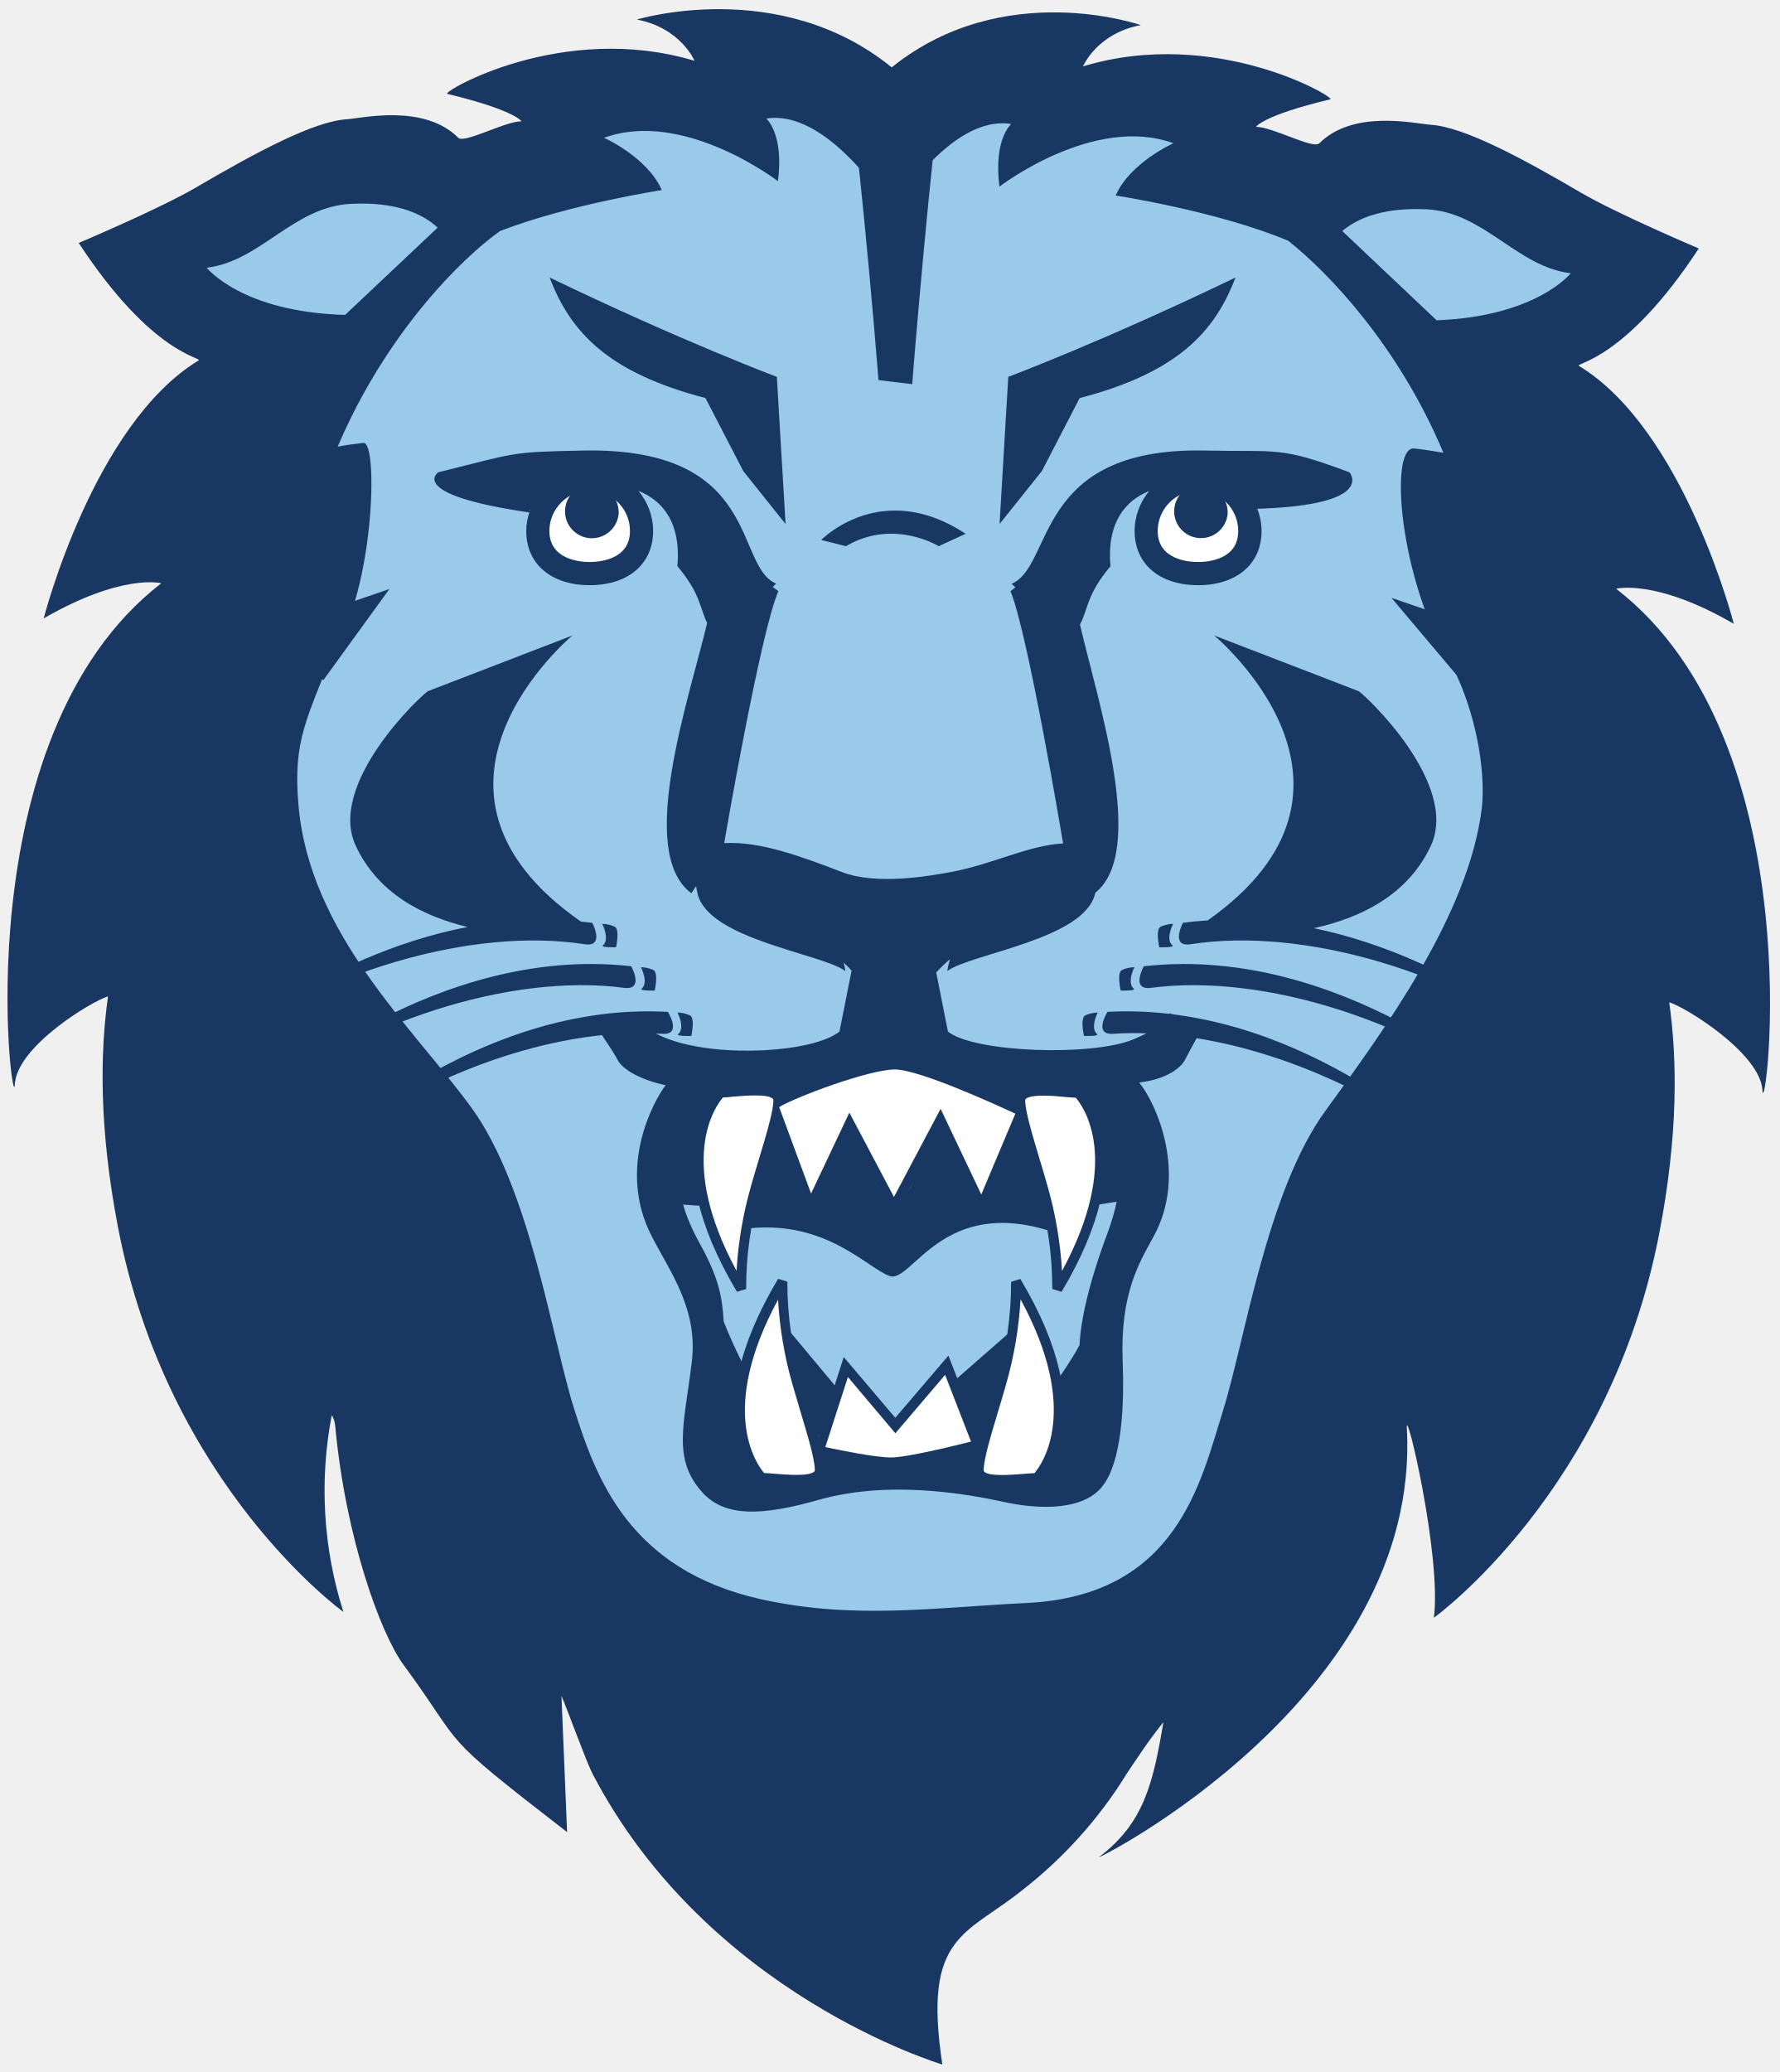
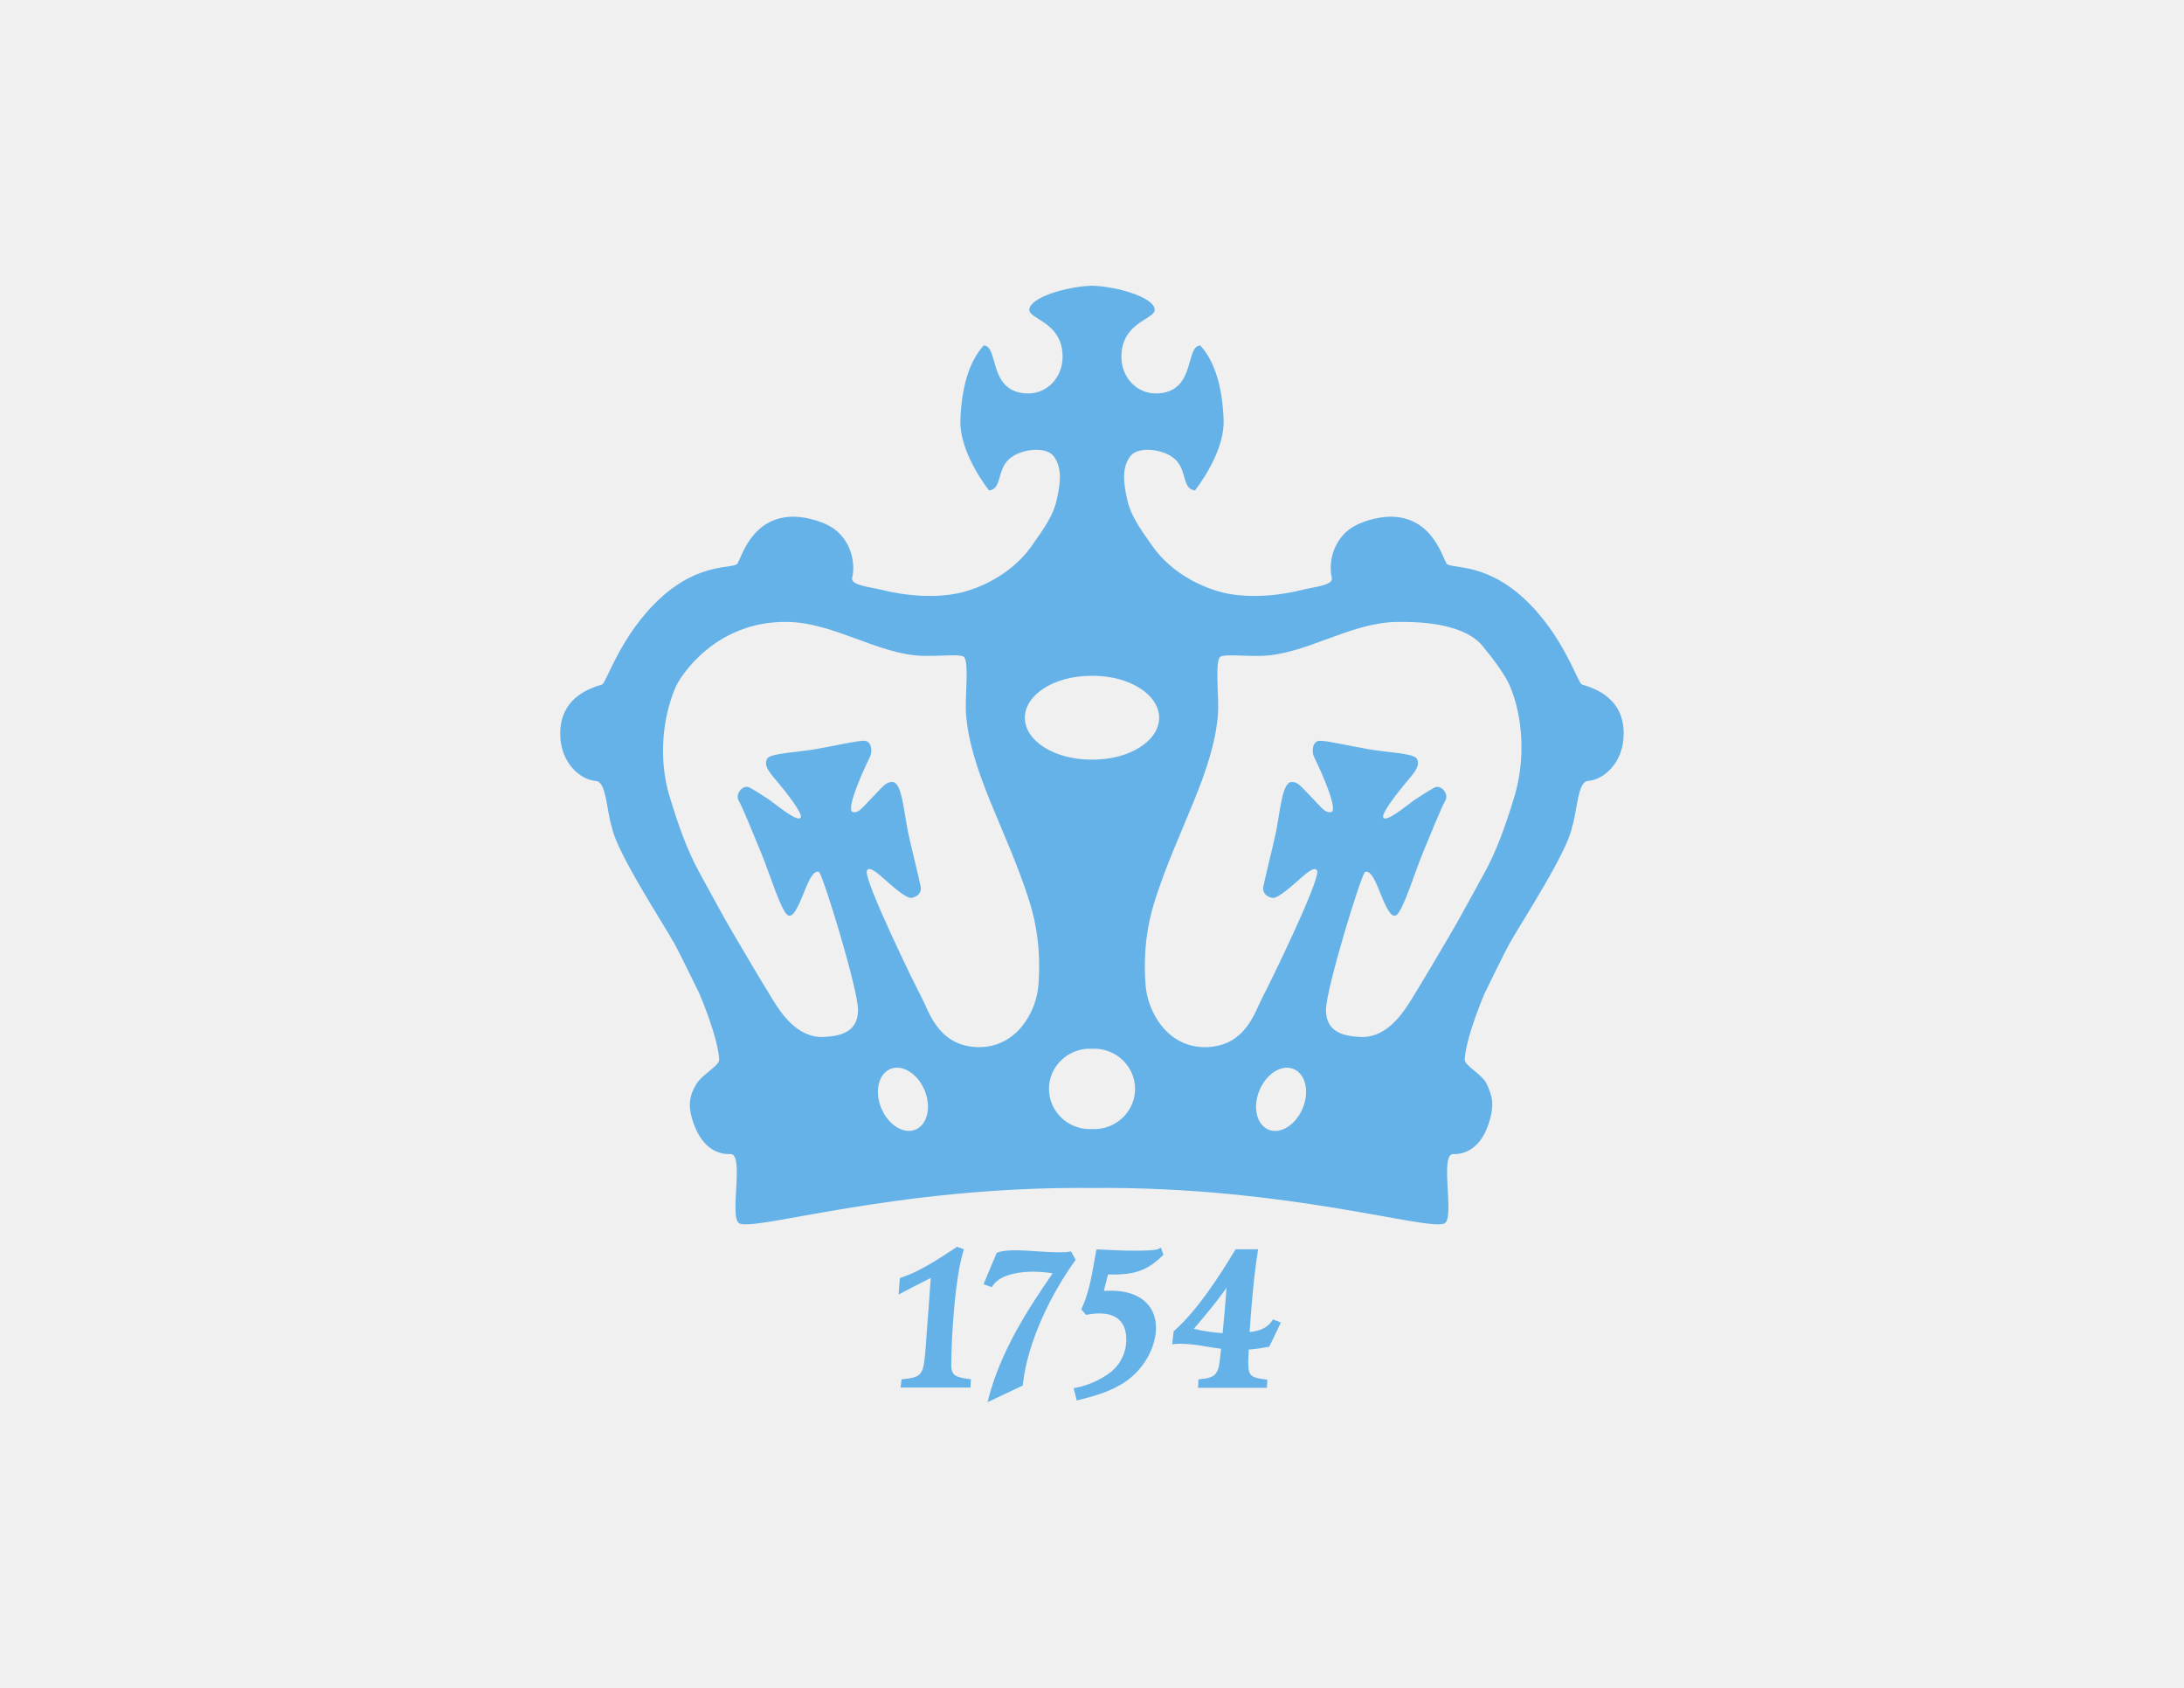
- <svg xmlns="http://www.w3.org/2000/svg" height="249.18" width="214" viewBox="0 0 214 249.178">
-   <g transform="matrix(1.5558 0 0 1.5558 .8847 1.1001)">
-     <path fill="#183863" d="m124.38 44.802s3.042-0.799 9.09 2.711c0 0-3.828-14.988-11.958-19.931-0.408-0.243 3.506-0.317 9.251-9.084 0 0-6.253-2.646-9.09-4.301-4.623-2.711-9.09-5.104-11.64-5.261-1.125-0.07-5.953-1.225-8.607 1.434-0.478 0.478-3.611-1.273-4.888-1.273 0 0 0.478-0.869 5.74-2.129 0.465-0.113-8.877-5.647-19.118-2.546 0 0 1.06-2.55 4.467-3.189 0 0-10.606-3.706-19.257 3.267-8.691-7.067-19.705-3.696-19.705-3.696 3.397 0.639 4.462 3.189 4.462 3.189-10.254-3.08-19.596 2.437-19.118 2.554 5.262 1.273 5.74 2.12 5.74 2.12-1.273 0-4.41 1.738-4.884 1.277-2.664-2.663-7.491-1.507-8.617-1.434-2.554 0.156-7.012 2.55-11.636 5.257-2.841 1.664-9.094 4.305-9.094 4.305 5.744 8.771 9.659 8.841 9.255 9.088-8.134 4.944-11.962 19.932-11.962 19.932 6.083-3.51 9.09-2.715 9.09-2.715-15.468 11.955-11.466 41.67-11.323 38.737 0.143-2.932 5.97-6.446 7.204-6.803-0.621 4.431-0.691 10.205 0.765 17.812 3.828 19.987 17.432 29.767 17.432 29.767-1.566-4.92-1.876-10.15-0.899-15.21 0.139 0.236 0.227 0.497 0.261 0.769 0.791 8.688 3.515 16.109 5.262 18.494 4.997 6.803 2.359 4.996 12.67 12.968l-0.434-10.526c0.387 0.869 1.929 5.113 2.394 6.004 8.933 17.142 27.052 22.486 27.052 22.486-1.542-10.096 1.847-9.957 6.27-13.55 3.11-2.432 5.772-5.389 7.864-8.736l0.048-0.091c0.869-1.282 1.712-2.607 2.907-4.088-0.804 4.779-1.525 7.82-4.975 10.426-0.565 0.434 24.954-12.32 23.793-33.16-0.104-1.916 2.694 9.887 2.094 14.666 0 0 13.604-9.779 17.432-29.763 1.456-7.598 1.386-13.363 0.76-17.811 1.238 0.356 7.043 3.936 7.208 6.808 0.174 2.906 4.158-26.817-11.31-38.773z" />
-     <path d="m59.557 8.404c-0.295-0.012-0.589 0.005-0.885 0.055 0 0 1.38 1.163 0.902 4.838 0 0-7.277-5.595-13.447-3.353 0 0 3.346 1.487 4.467 4.041 0 0-7.127 1.094-12.506 3.166-2.894 2.046-8.793 7.833-12.547 16.66 0.687-0.122 1.358-0.216 1.988-0.281 1.173-0.117 0.801 11.359-2.24 15.816-2.116 5.574-3.22 7.081-2.785 12.164 0.852 9.94 8.78 17.121 13.342 23.359 4.562 6.238 6.254 17.877 7.957 23.277 1.703 5.4 4.258 12.497 14.486 14.77 7.217 1.586 13.313 0.635 20.543 0.283 11.614-0.573 13.418-9.376 15.121-14.771 1.703-5.396 3.402-17.032 7.951-23.279s11.068-15.171 12.08-23.352c0.335-2.789-0.378-8.315-3.381-12.955-3.128-6.529-3.629-15.057-1.848-14.883 0.708 0.074 1.486 0.195 2.264 0.33-3.493-8.324-8.951-13.98-11.992-16.383-5.444-2.294-13.344-3.5-13.344-3.5 1.117-2.55 4.463-4.041 4.463-4.041-6.166-2.246-13.447 3.35-13.447 3.35-0.474-3.667 0.908-4.836 0.908-4.836-4.724-0.782-9.264 6.859-9.264 6.859l-0.201-0.473s-4.166-6.675-8.586-6.857zm-31.705 6.631c-0.402-0.013-0.827-0.008-1.277 0.014h-0.008c-4.462 0.213-7.013 4.462-11.158 4.936 0 0 2.71 3.436 10.705 3.648l7.152-6.746c-0.954-0.889-2.603-1.764-5.414-1.852zm80.645 0.422c-2.677 0.075-4.308 0.857-5.297 1.693l7.295 6.9c7.743-0.295 10.371-3.637 10.371-3.637-4.145-0.478-6.694-4.731-11.156-4.943-0.426-0.02-0.83-0.024-1.213-0.014z" fill="#99caea" />
-     <path fill="#183863" d="m41.922 20.744c1.621 4.249 4.536 7.359 12.049 9.318l2.924 5.646 3.268 4.088-0.674-11.373s-7.434-2.792-17.566-7.68zm53.025 0c-10.133 4.887-17.566 7.68-17.566 7.68l-0.674 11.373 3.268-4.088 2.924-5.646c7.517-1.959 10.428-5.07 12.049-9.318zm-50.48 13.375c-5.714 0.117-5.01 0.161-11.158 1.682 0 0-2.492 1.716 7.043 3.102-0.14 0.457-0.238 0.931-0.238 1.434 0 2.546 1.925 4.188 4.906 4.188 2.981-0 4.904-1.642 4.904-4.188 0-1.183-0.435-2.252-1.133-3.1 1.841 0.733 3.305 2.422 3.01 5.824 1.79 2.11 1.721 3.212 2.299 4.387-1.424 5.971-5.489 17.726-1.221 20.889l0.367-0.547c0.03 0.179 0.063 0.363 0.111 0.568 0.817 3.541 9.524 4.626 11.432 5.99-0.033-0.218-0.078-0.433-0.135-0.646 0.215 0.194 0.418 0.401 0.613 0.619l-0.936 4.707c-1.994 1.603-9.171 2.054-13.164 0.604-0.382-0.14-0.724-0.289-1.033-0.447 0.154 0.008 0.314 0.006 0.467 0.018 1.613 0.122 0.461-1.695 0.461-1.695-16.015-0.886-28.775 12.628-28.771 12.633 6.676-5.996 15.772-10.014 23.676-10.834 0.479 0.705 1.007 1.507 1.211 1.912 0.374 0.743 1.799 1.555 3.715 1.959-0.847 1.077-3.836 6.346-1.072 11.686 1.469 2.841 3.59 5.647 3.09 9.73-0.591 4.848-1.513 7.45 0.799 10.035 1.794 2.011 4.779 1.795 8.977 0.609 5.979-1.712 12.666-0.204 14.561 0.195 1.894 0.4 5.584 0.804 7.283-1.103s1.815-6.665 1.693-9.832c-0.2-5.27 1.304-7.624 2.394-9.631 2.642-4.813 0.208-10.299-1.121-11.902 2.229-0.243 3.28-1.226 3.541-1.738 0.218-0.442 0.531-0.999 0.904-1.684 7.459 1.196 15.708 5.051 21.881 10.598 0.015-0.004-10.126-10.721-23.66-12.436l-0.32-0.08c-0.006 0.012-0.015 0.023-0.021 0.035-1.55-0.178-3.142-0.242-4.769-0.152 0 0-1.151 1.817 0.465 1.695 0.824-0.061 1.679-0.064 2.547-0.037-0.305 0.158-0.64 0.314-1.01 0.467-3.272 1.351-12.365 1.004-14.338-0.604l-0.906-4.566c0.327-0.355 0.676-0.7 1.062-1.022-0.092 0.297-0.162 0.601-0.209 0.908 1.907-1.364 10.619-2.45 11.432-5.99 0.005-0.024 0.006-0.035 0.012-0.059 4.014-3.193 0.203-14.751-1.185-20.734 0.648-1.22 0.517-2.326 2.356-4.5-0.295-3.395 1.162-5.084 2.996-5.82-0.693 0.846-1.127 1.912-1.127 3.092 0 2.546 1.925 4.188 4.906 4.188 2.985-0 4.908-1.642 4.908-4.188 0-0.607-0.124-1.182-0.326-1.719 9.27-0.291 7.127-2.816 7.127-2.816-5.445-2.031-5.444-1.562-11.162-1.684-13.279-0.291-11.684 8.916-14.955 10.293l0.283 0.287c-0.132 0.104-0.379 0.289-0.379 0.289 1.35 3.221 4.031 19.268 4.07 19.504-2.631 0.117-5.516 1.631-8.682 2.209-1.651 0.3-5.722 1.038-8.416 0-3.168-1.216-6.328-2.391-9.104-2.238 0.056-0.324 2.792-16.262 4.189-19.475 0 0-0.269-0.196-0.434-0.32l0.26-0.262c-3.277-1.373-1.078-10.578-14.965-10.287zm-4.049 4.569c-0.009 0.024-0.015 0.048-0.023 0.072l-0.047-0.061c0.025 0.001 0.046-0.011 0.07-0.012zm28.178 0.07c-3.491 0.014-5.676 2.273-5.676 2.273l1.912 0.482c3.667-2.172 7.174 0 7.174 0l2.078-0.961c-2.043-1.344-3.902-1.801-5.488-1.795zm-24.914 9.658-11.164 4.301c-0.547 0.326-7.82 7.174-5.582 11.957 1.713 3.669 5.17 5.444 8.648 6.273-11.446 2.195-20.059 9.948-20.072 9.951 8.595-6.538 20.456-9.966 29.111-8.619 1.603 0.252 0.6-1.654 0.6-1.654-0.296-0.04-0.589-0.065-0.883-0.096-14.836-10.331-0.658-22.113-0.658-22.113zm49.619 0s14.118 11.71-0.502 22.023c-0.636 0.042-1.275 0.098-1.918 0.186 0 0-0.999 1.906 0.6 1.654 8.66-1.347 20.512 2.081 29.111 8.619-0.003-0.003-8.379-7.545-19.59-9.859 3.61-0.786 7.268-2.555 9.045-6.365 2.233-4.779-5.037-11.631-5.584-11.957l-11.159-4.301zm-47.309 22.291s0.609 1.191 0.053 1.656c-0.209 0.187 1.012 0.15 1.012 0.15s0.316-1.381-0.109-1.594c-0.301-0.135-0.625-0.208-0.955-0.213zm44.129 0c-0.33 0.006-0.656 0.078-0.957 0.213-0.421 0.213-0.107 1.594-0.107 1.594s1.22 0.036 1.012-0.15c-0.561-0.465 0.053-1.656 0.053-1.656zm-44.844 3.102c-14.596-0.086-26.478 11.138-26.494 11.138 8.425-6.742 20.201-10.439 28.891-9.297 1.603 0.209 0.557-1.668 0.557-1.668-0.994-0.113-1.98-0.168-2.953-0.174zm45.537 0c-0.975 0.006-1.961 0.061-2.957 0.174 0 0-1.043 1.877 0.561 1.668 8.69-1.143 20.459 2.555 28.889 9.297 0.008 0-11.874-11.225-26.492-11.139zm-41.828 0.248s0.609 1.187 0.053 1.66c-0.213 0.178 1.008 0.143 1.008 0.143s0.316-1.381-0.109-1.59c-0.3-0.134-0.623-0.207-0.951-0.213zm38.145 0c-0.331 0.005-0.657 0.078-0.959 0.213-0.421 0.209-0.102 1.59-0.102 1.59s1.223 0.036 1.01-0.143c-0.556-0.474 0.051-1.66 0.051-1.66zm-35.32 3.505s0.613 1.182 0.053 1.664c-0.213 0.178 1.012 0.143 1.012 0.143s0.316-1.381-0.109-1.594c-0.301-0.134-0.625-0.206-0.955-0.213zm32.482 0c-0.33 0.007-0.654 0.079-0.955 0.213-0.426 0.213-0.104 1.594-0.104 1.594s1.216 0.036 1.008-0.143c-0.556-0.482 0.051-1.664 0.051-1.664zm-15.98 5.074h0.383c0.2 1.403 2.958 2.081 5.188 2.207 4.432 0.248 3.91 0.551 8.959-0.396 0.412 0.422 0.99 0.896 1.543 1.504l-0.156 6.473 1.531-0.242c-0.155 0.753-0.39 1.58-0.736 2.502-1.401 3.736-2.056 6.716-2.135 8.582-0.729 1.342-1.566 2.486-1.566 2.486v5.295c-0.031 0.025-0.055 0.06-0.088 0.084-1.195 0.904-2.789 0.203-4.088 0.104-0.282-0.022-1.025-0.079-1.881-0.135l2.332-8.918-4.545 3.978 2.037 4.926c-3.158-0.198-9.031-0.396-13.104 0.645-1.744 0.454-3.094 0.614-4.082 0.494-0.668-1.781-1.497-4.71-0.754-6.934 0 0-1.014-1.908-1.773-3.85-0.108-1.959-0.409-3.44-1.867-6.062-0.554-1.002-0.991-1.995-1.266-2.969l1.781 0.119-0.649-6.107c0.527-0.632 1.21-1.241 2.076-1.824 2.607 0.348 3.911 0.703 7.678 0.277 2.39-0.269 4.988-0.825 5.184-2.232zm10.129 2.455-3.102 7.438-0.01 0.004-0.674-0.85 0.156-0.045-2.668-5.791-2.346 5.268-1.334 1.738-1.381-2.199 0.291-0.111-2.248-4.393-3.01 6.361-0.018 0.021-0.305-0.25-2.32-6.896-1.143 4.041-0.043-0.035-0.088 0.502-0.348 1.227 0.117 0.068-0.537 3.041c5.966-0.569 9.09 3.124 10.793 3.697 1.703 0.573 4.062-6.251 12.6-3.41l-0.775-3.394 0.006-0.002-0.045-0.166-0.094-0.412-0.014 0.006-1.463-5.457zm-18.453 16.52 2.555 9.094 1.707-3.981-4.262-5.113z" />
-     <path d="m45.02 37.221c-1.72 0.002-3.113 1.396-3.115 3.115 0 2.224 2.385 2.398 3.115 2.398 0.73 0 3.115-0.174 3.115-2.398-0.002-1.719-1.396-3.113-3.115-3.115zm47.031 0c-1.72 0.002-3.115 1.396-3.117 3.115 0 2.224 2.387 2.398 3.117 2.398 0.73 0 3.106-0.162 3.106-2.394 0-1.718-1.388-3.112-3.106-3.119z" fill="#fff" />
-     <path fill="#183863" d="m65.232 6.764s1.125 9.479 2.115 21.908l2.607 0.318s0.8-10.458 2.103-22.227h-6.826zm-20.043 29.98c-1.127 0.001-2.049 0.899-2.076 2.025-0.027 1.127 0.849 2.07 1.975 2.125 1.126 0.055 2.091-0.798 2.174-1.922 0.032-1.183-0.889-2.175-2.072-2.228zm47.09 0c-1.125-0.002-2.045 0.893-2.074 2.018-0.029 1.124 0.844 2.066 1.967 2.123 1.123 0.057 2.087-0.791 2.172-1.912 0.032-1.18-0.885-2.17-2.064-2.228zm-62.742 8.076-9.172 3.154 4.062 3.897 5.109-7.051zm77.469 0.686 6.244 7.402 2.928-4.252-9.172-3.15zm-38.371 35.666c-1.903 0-6.719 1.689-8.773 2.731-0.048-0.086-0.099-0.173-0.174-0.24-0.604-0.556-1.989-0.492-3.606-0.361-0.387 0.03-0.717 0.057-0.943 0.057h-0.152l-0.111 0.105c-0.209 0.195-4.936 4.856 1.529 15.682l0.711-0.213c-0.009-2.607 0.362-5.2 1.1-7.701 0.217-0.752 0.439-1.5 0.652-2.213 0.256-0.85 0.476-1.609 0.668-2.32l2.512 6.852 3.1-6.533 3.41 6.434 3.566-6.742 3.246 6.791 2.949-6.984c0.202 0.763 0.453 1.612 0.732 2.543 0.2 0.712 0.424 1.444 0.633 2.174 0.735 2.5 1.106 5.092 1.1 7.697l0.717 0.217c6.461-10.826 1.734-15.487 1.529-15.695l-0.113-0.105h-0.15c-0.222 0-0.557-0.024-0.943-0.055-1.616-0.13-3.003-0.197-3.607 0.359-0.194 0.175-0.302 0.426-0.299 0.688 0 0.047 0.015 0.119 0.018 0.17-1.671-0.776-7.287-3.334-9.299-3.334zm-9.047 16.969c-6.461 10.829-1.734 15.489-1.53 15.679l0.113 0.104h0.152c0.226 0 0.557 0.026 0.943 0.057 0.617 0.052 1.194 0.092 1.711 0.092 0.847 0 1.525-0.108 1.898-0.447 0.194-0.175 0.304-0.426 0.301-0.688 0-0.279-0.058-0.646-0.139-1.051 0.663 0.158 3.79 0.838 5.273 0.838 1.602 0 6.264-1.228 6.67-1.336-0.147 0.624-0.252 1.174-0.252 1.562-0.01 0.257 0.089 0.506 0.273 0.686 0.374 0.326 1.053 0.436 1.9 0.436 0.534 0 1.115-0.039 1.736-0.078 0.387-0.03 0.717-0.057 0.943-0.057h0.152l0.113-0.105c0.209-0.191 4.932-4.852-1.529-15.678l-0.717 0.217c0.007 2.609-0.364 5.205-1.103 7.707-0.213 0.747-0.436 1.491-0.648 2.199-0.237 0.793-0.436 1.49-0.621 2.166l-2.473-6.367-4.109 4.809-3.984-4.697-1.994 6.221c-0.184-0.668-0.379-1.354-0.613-2.137-0.213-0.717-0.436-1.46-0.648-2.207-0.739-2.502-1.111-5.096-1.103-7.705l-0.717-0.219z" />
-     <path d="m68.617 81.959c-2.012 0-7.77 2.172-8.947 2.91l2.465 6.682 2.959-6.256 3.449 6.518 3.607-6.812 3.144 6.621 2.633-6.244c-1.481-0.691-7.446-3.418-9.31-3.418zm-10.767 2.01c-0.593-0.003-1.254 0.051-1.721 0.088-0.295 0.039-0.582 0.062-0.812 0.07-0.587 0.686-3.575 4.83 1.057 13.396 0.129-2.206 0.5-4.391 1.107-6.516 0.213-0.756 0.435-1.504 0.656-2.225 0.561-1.859 1.086-3.618 1.086-4.447 0.003-0.045-0.017-0.089-0.053-0.117-0.202-0.187-0.727-0.247-1.32-0.25zm22.256 0.014c-0.608 0-1.157 0.057-1.365 0.248-0.035 0.028-0.054 0.072-0.051 0.117 0 0.834 0.535 2.608 1.1 4.502 0.213 0.704 0.434 1.433 0.639 2.172 0.607 2.125 0.978 4.309 1.107 6.516 4.654-8.602 1.651-12.714 1.06-13.396-0.23 0-0.517-0.031-0.834-0.057-0.443-0.048-1.078-0.102-1.656-0.102zm-20.526 15.775c-4.645 8.571-1.665 12.71-1.074 13.396 0.23 0 0.51 0.031 0.826 0.057 0.917 0.074 2.607 0.213 3.041-0.16 0.035-0.028 0.056-0.072 0.053-0.117 0-0.825-0.525-2.584-1.086-4.443-0.217-0.717-0.435-1.465-0.652-2.217-0.608-2.125-0.979-4.309-1.107-6.516zm18.748 0.004c-0.13 2.206-0.502 4.391-1.111 6.516-0.213 0.752-0.435 1.496-0.652 2.213-0.561 1.864-1.086 3.626-1.086 4.451-0.003 0.045 0.015 0.089 0.051 0.117 0.404 0.374 2.109 0.236 3.043 0.162 0.317-0.026 0.599-0.048 0.834-0.057 0.587-0.695 3.584-4.84-1.057-13.402h-0.021zm-5.83 5.805-3.846 4.514-3.668-4.346-1.746 5.414c1.052 0.226 3.844 0.803 5.078 0.803s4.937-0.911 6.184-1.228l-2.002-5.156z" fill="#fff" />
+ <svg xmlns="http://www.w3.org/2000/svg" version="1.1" id="Layer_1" x="0px" y="0px" viewBox="0 0 792 612" style="enable-background:new 0 0 792 612;" xml:space="preserve">
+   <style type="text/css">
+ 	.st0{fill:#65B2E8;}
+ </style>
+   <g>
+     <path class="st0" d="M388.38,453.76l-0.64,0.11c-1.17,0.21-2.33,0.21-3.57,0.21c-2.69,0-5.41-0.19-8.05-0.36   c-2.64-0.18-5.37-0.37-8.06-0.37c-2.05,0-4.39,0.09-6.25,0.79l-0.37,0.14l-4.77,11.35l2.96,1.09l0.4-0.59   c3.12-4.53,11.21-5.02,14.55-5.02c2.41,0,4.81,0.2,7.15,0.6c-8.96,12.93-18.69,28.05-23.12,44.81l-0.5,1.9l12.78-6.04l0.05-0.51   c1.78-16.11,10.88-33.6,18.8-44.59l0.34-0.47L388.38,453.76z" />
+     <path class="st0" d="M403.64,462.14c7.01,0,12.18-1.11,17.85-6.79l0.41-0.41l-0.91-2.57l-0.93,0.49c-0.54,0.29-2.4,0.63-8.29,0.63   c-4.51,0-9.01-0.22-13.35-0.44l-0.8-0.04l-0.15,0.78c-0.24,1.27-0.47,2.56-0.7,3.85c-0.99,5.62-2.03,11.43-4.42,16.58l-0.25,0.54   l1.76,2.02l0.52-0.1c1.4-0.28,2.87-0.42,4.36-0.42c6.35,0,9.7,3.28,9.7,9.48c0,4.68-2.11,9-5.79,11.87   c-3.43,2.65-8.17,4.77-12.35,5.54l-0.96,0.18l1.12,4.47l0.88-0.22c5.82-1.44,11.48-3.03,16.78-6.58   c5.9-4.09,9.98-10.48,10.95-17.25c0.07-0.73,0.14-1.45,0.14-2.18c0-8.51-6.15-13.58-16.44-13.58c-0.83,0-1.64,0.03-2.46,0.1   l1.48-5.98C402.42,462.14,403.05,462.14,403.64,462.14z" />
+     <path class="st0" d="M461.65,478.4l-0.42,0.61c-1.6,2.32-4.18,3.6-8.07,3.99c0.62-9.3,1.42-19.21,2.92-28.96l0.16-1.06h-8.18   l-0.26,0.44c-5.36,8.89-13.47,21.57-21.93,29.07l-0.26,0.23l-0.54,4.71l1.14-0.12c0.62-0.07,1.35-0.05,1.95-0.07   c3.15,0,6.34,0.52,9.43,1.03c1.71,0.28,3.46,0.57,5.23,0.77l-0.48,4.28c-0.61,5.07-1.84,6.26-6.94,6.74l-0.79,0.08l-0.16,3.07   h24.97l0.17-2.95l-0.84-0.11c-4.73-0.64-6.09-1.04-6.09-5.76c0-1.31,0.06-2.63,0.13-3.94c0.02-0.37,0.04-0.74,0.05-1.11   c2.34-0.14,4.68-0.54,6.95-0.93l-0.14-0.9l0.15,0.9l0.47-0.08l4.21-8.77L461.65,478.4z M432.93,481.82   c4.05-4.75,8.18-9.65,11.84-14.84c-0.36,5.49-0.88,11.01-1.4,16.41C440.26,483.15,436.5,482.74,432.93,481.82z" />
+     <path class="st0" d="M573.67,248.2c-1.54-0.45-6.69-18.13-21.3-31.45c-14.6-13.31-26.73-10.25-27.89-12.52   c-1.82-3.54-5.76-16.97-20.42-16.88c-4.41,0.03-11.7,1.83-15.61,5.28c-5.14,4.53-6.72,11.48-5.47,16.95   c0.61,2.69-7.06,3.34-10.32,4.2c-8.51,2.2-21.09,3.64-31.37,0.49c-9.71-2.99-18.1-8.81-23.29-16.15   c-4.63-6.52-7.88-11.1-9.16-16.66c-1.48-6.37-2.11-12.11,1.2-16.21c2.76-3.43,11.87-2.59,16.07,1.26   c4.41,4.01,2.49,10.81,7.24,11.33c3.89-5.07,10.75-15.93,10.38-25.6c-0.42-11.26-2.89-20.81-8.44-26.97   c-5.63,0.06-1.44,17.23-16.04,17.39c-7.63,0.08-13.78-6.89-12.4-15.89c1.58-10.28,12.07-11.16,11.89-14.55   c-0.26-4.35-13.35-8.31-22.63-8.62v-0.01c-0.04,0-0.08,0-0.11,0.01c-0.04,0-0.08,0-0.11-0.01v0.01   c-9.28,0.31-22.37,4.27-22.63,8.62c-0.18,3.39,10.31,4.28,11.89,14.55c1.38,9-4.77,15.97-12.4,15.89   c-14.6-0.16-10.41-17.33-16.04-17.39c-5.55,6.16-8.02,15.72-8.44,26.97c-0.36,9.66,6.49,20.53,10.38,25.6   c4.75-0.52,2.83-7.32,7.24-11.33c4.2-3.85,13.31-4.68,16.07-1.26c3.31,4.11,2.68,9.84,1.2,16.21c-1.28,5.56-4.53,10.14-9.16,16.66   c-5.19,7.34-13.58,13.17-23.29,16.15c-10.28,3.15-22.87,1.71-31.37-0.49c-3.26-0.85-10.94-1.51-10.32-4.2   c1.25-5.47-0.33-12.43-5.47-16.95c-3.91-3.45-11.2-5.25-15.61-5.28c-14.66-0.09-18.6,13.35-20.42,16.88   c-1.17,2.27-13.29-0.8-27.89,12.52c-14.61,13.31-19.76,31-21.3,31.45c-5.95,1.71-15.04,5.65-15.17,17.57   c-0.12,10.93,7.43,17.04,12.91,17.39c3.85,0.25,3.85,10.62,5.81,16.73c1.68,9.06,18.13,34.16,22.65,42.18   c1.72,3.06,7.79,15.53,9.04,18.08c0.04,0.07,6.78,15.74,7.24,24.03c0.12,2.22-6.24,5.44-8.26,8.87c-2.06,3.5-3.76,7.21-0.75,15.04   c3.15,8.16,8.46,10.57,13.07,10.36c5.19-0.24-0.48,22.68,3.13,25.07c4.98,3.3,56.88-13.49,127.87-12.76v0c0.04,0,0.08,0,0.11,0   c0.04,0,0.08,0,0.11,0v0c70.99-0.73,122.89,16.06,127.87,12.76c3.62-2.39-2.06-25.31,3.13-25.07c4.61,0.21,9.95-2.68,12.63-10.66   c2.67-7.95,1.06-10.87-0.46-14.52c-1.54-3.67-8.23-6.87-8.1-9.1c0.46-8.29,7.2-23.96,7.24-24.03c1.25-2.55,7.32-15.02,9.04-18.08   c4.52-8.02,20.97-33.12,22.65-42.18c1.96-6.11,1.97-16.48,5.81-16.73c5.48-0.35,13.03-6.46,12.91-17.39   C588.71,253.84,579.62,249.91,573.67,248.2z M395.64,245.04c0.08,0,0.17,0,0.25,0.01v0.01c0.04,0,0.08,0,0.11,0   c0.04,0,0.08,0,0.11,0v-0.01c0.08,0,0.17-0.01,0.25-0.01c13.26,0.01,23.99,6.83,23.99,15.22c-0.01,8.39-10.76,15.18-24.02,15.17   c-0.07,0-0.14,0-0.22-0.01v-0.01c-0.04,0-0.08,0-0.11,0c-0.04,0-0.08,0-0.11,0v0.01c-0.07,0-0.14,0.01-0.22,0.01   c-13.26,0.01-24.01-6.78-24.02-15.17C371.65,251.87,382.38,245.05,395.64,245.04z M331.84,409.65c-4.37,1.67-9.9-1.92-12.33-8.02   c-2.44-6.1-0.86-12.41,3.53-14.09c4.38-1.67,9.91,1.92,12.34,8.01C337.81,401.67,336.23,407.98,331.84,409.65z M376.57,357.19   c-0.73,9.7-7.91,22.72-21.87,22.49c-14.55-0.25-17.9-13.18-20.52-18.07c-2.62-4.89-20.99-42.6-19.82-45.85   c0.79-2.18,4.76,1.66,6.5,3.14c1.93,1.65,7.73,7.1,9.77,6.65c1.44-0.31,3.48-1.16,3.29-3.85c-1.21-5.83-3.41-14.19-4.63-20.01   c-1.57-7.5-2.19-18.16-5.72-18.16c-2.44,0-3.44,1.74-8.31,6.74c-2.86,2.94-3.95,4.59-6.01,4.16c-2.52-0.52,2.9-13.26,6.23-19.99   c0.94-1.9,0.64-5.85-2.13-5.85c-2.79,0-10.81,1.87-17.65,3.06c-6.72,1.19-16.21,1.42-17.46,3.41c-1.68,2.66,1.62,5.94,3.97,8.76   c2.78,3.34,8.79,10.93,8.2,12.52c-0.83,2.24-8.97-4.61-11.23-6.2c-1.35-0.95-4.7-3.09-7.24-4.53c-2.49-1.42-5.44,2.29-4.1,4.63   c1.69,2.95,5.01,11.43,8.13,18.87c2.88,6.86,7.19,21.15,9.71,22.74c1.83,1.16,3.72-2.92,5.86-8.23c1.57-3.92,3.34-8.18,5.41-7.47   c1.33,0.46,14.29,42.73,14.21,50.14c-0.09,8-6.41,9.38-12.34,9.7c-9.84,0.53-15.8-9-18.79-13.83   c-4.37-7.05-11.02-18.41-14.53-24.37c-2.65-4.47-7.07-12.68-11.72-21.12c-4.68-8.5-7.91-17.78-11.03-28.11   c-3.74-12.33-2.91-27.39,2.22-39.36c1.71-3.97,14.55-24.24,40.81-23.69c16.85,0.35,32.68,11.76,48.6,12.28   c6.39,0.21,13.45-0.72,15.06,0.33c2.11,1.37,0.44,14.86,0.87,20.69c1.61,21.41,14.81,42.2,22.96,67.92   C375.84,334.87,377.51,344.82,376.57,357.19z M396.91,409.42c-0.27,0-0.53-0.01-0.79-0.03v-0.01c-0.04,0-0.08,0-0.11,0   c-0.04,0-0.08,0-0.11,0v0.01c-0.26,0.01-0.53,0.03-0.79,0.03c-8.22-0.1-14.81-6.72-14.71-14.77c0.1-8.06,6.85-14.51,15.07-14.4   c0.14,0,0.29,0.02,0.43,0.03v0.01c0.04,0,0.08,0,0.11-0.01c0.04,0,0.08,0,0.11,0.01v-0.01c0.14-0.01,0.28-0.02,0.43-0.03   c8.22-0.1,14.97,6.35,15.07,14.4C411.71,402.71,405.13,409.32,396.91,409.42z M472.49,401.64c-2.43,6.1-7.96,9.69-12.33,8.02   c-4.38-1.68-5.96-7.98-3.53-14.09c2.43-6.1,7.96-9.69,12.34-8.01C473.34,389.22,474.93,395.53,472.49,401.64z M549.25,288.57   c-3.12,10.33-6.35,19.62-11.03,28.11c-4.65,8.43-9.08,16.65-11.72,21.12c-3.5,5.96-10.16,17.33-14.53,24.37   c-2.99,4.83-8.95,14.35-18.79,13.83c-5.93-0.32-12.25-1.71-12.34-9.7c-0.08-7.41,12.89-49.68,14.21-50.14   c2.07-0.72,3.84,3.55,5.41,7.47c2.13,5.31,4.02,9.39,5.86,8.23c2.52-1.59,6.84-15.88,9.71-22.74c3.12-7.44,6.44-15.92,8.13-18.87   c1.34-2.34-1.6-6.05-4.1-4.63c-2.54,1.45-5.89,3.59-7.24,4.53c-2.26,1.58-10.39,8.43-11.23,6.2c-0.59-1.59,5.42-9.18,8.2-12.52   c2.35-2.82,5.65-6.11,3.97-8.76c-1.25-1.98-10.74-2.21-17.46-3.41c-6.84-1.19-14.86-3.06-17.65-3.06c-2.76,0-3.07,3.94-2.13,5.85   c3.34,6.73,8.75,19.47,6.23,19.99c-2.06,0.43-3.15-1.22-6.01-4.16c-4.87-5-5.87-6.74-8.31-6.74c-3.53,0-4.15,10.66-5.72,18.16   c-1.22,5.82-3.41,14.18-4.63,20.01c-0.19,2.69,1.85,3.54,3.29,3.85c2.04,0.44,7.84-5,9.77-6.65c1.74-1.49,5.71-5.32,6.5-3.14   c1.17,3.25-17.2,40.96-19.82,45.85c-2.62,4.89-5.97,17.81-20.52,18.07c-13.96,0.23-21.13-12.79-21.87-22.49   c-0.94-12.37,0.73-22.33,3.3-30.45c8.15-25.72,21.35-46.51,22.96-67.92c0.42-5.83-1.24-19.32,0.87-20.69   c1.62-1.05,8.68-0.12,15.06-0.33c15.92-0.53,31.75-11.93,48.6-12.28c26.26-0.55,31.02,8.34,32.42,9.97   c2.31,2.71,7.14,9.12,8.85,13.09C552.62,260.55,552.98,276.23,549.25,288.57z" />
+     <path class="st0" d="M351.28,500c-4.42-0.62-6.37-1.06-6.32-5.17v-0.29c0.07-7.03,0.49-14.36,1.31-23.04   c0.71-6.41,1.43-12.17,3.04-17.71l0.24-0.83l-2.49-0.88l-0.97,0.64c-5.92,3.9-12.64,8.33-19.18,10.49l-0.58,0.19l-0.47,6l1.47-0.78   c3.18-1.68,6.59-3.46,10.19-5.23c-0.38,5.76-0.82,11.46-1.26,17.22l-0.1,1.33c-0.1,1.22-0.18,2.45-0.26,3.67   c-0.16,2.39-0.33,4.85-0.62,7.27c-0.69,5.89-1.96,6.57-7.61,7.18l-0.73,0.08l-0.35,2.99h25.33l0.17-3.02L351.28,500z" />
  </g>
</svg>
